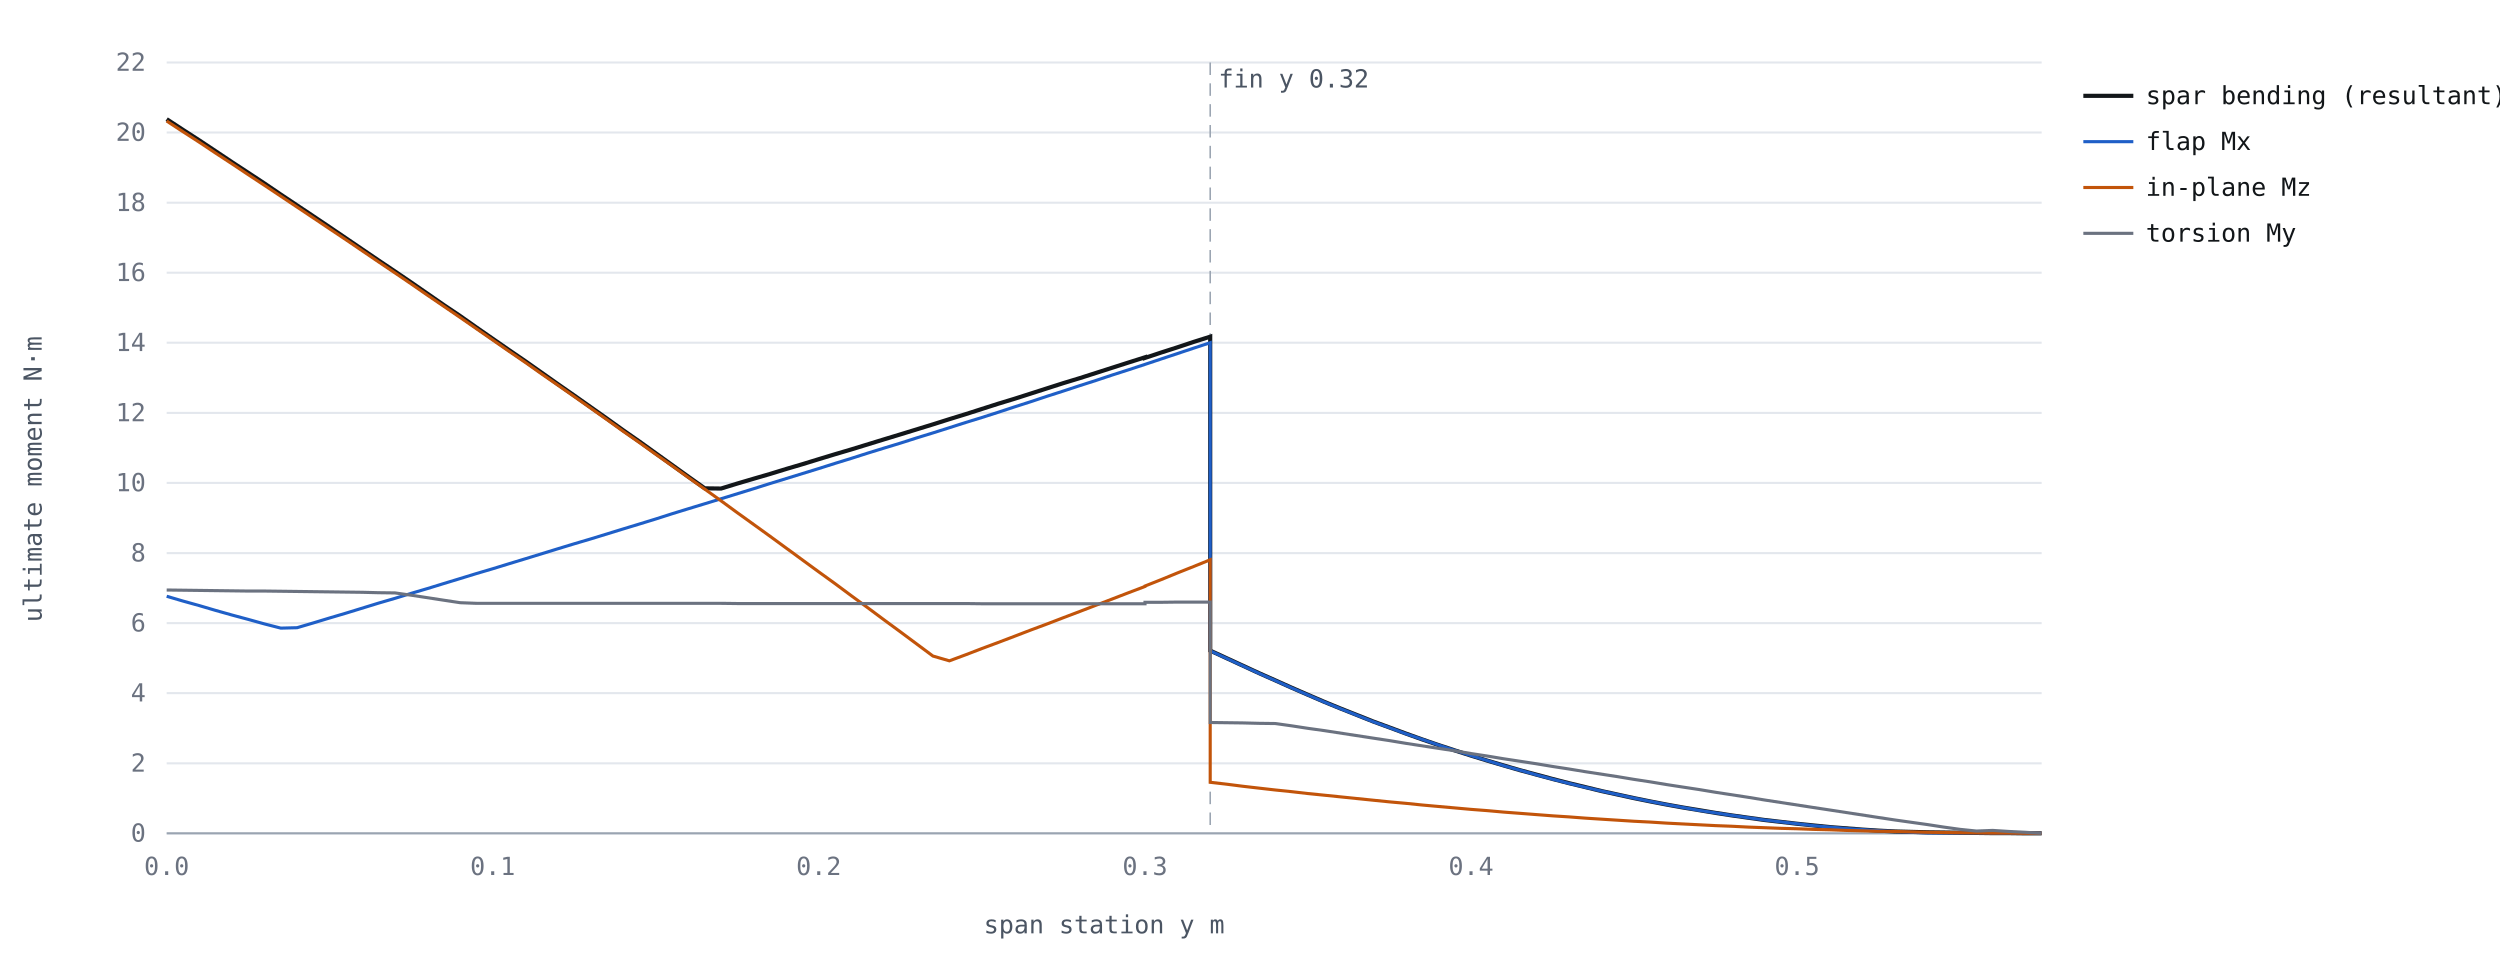
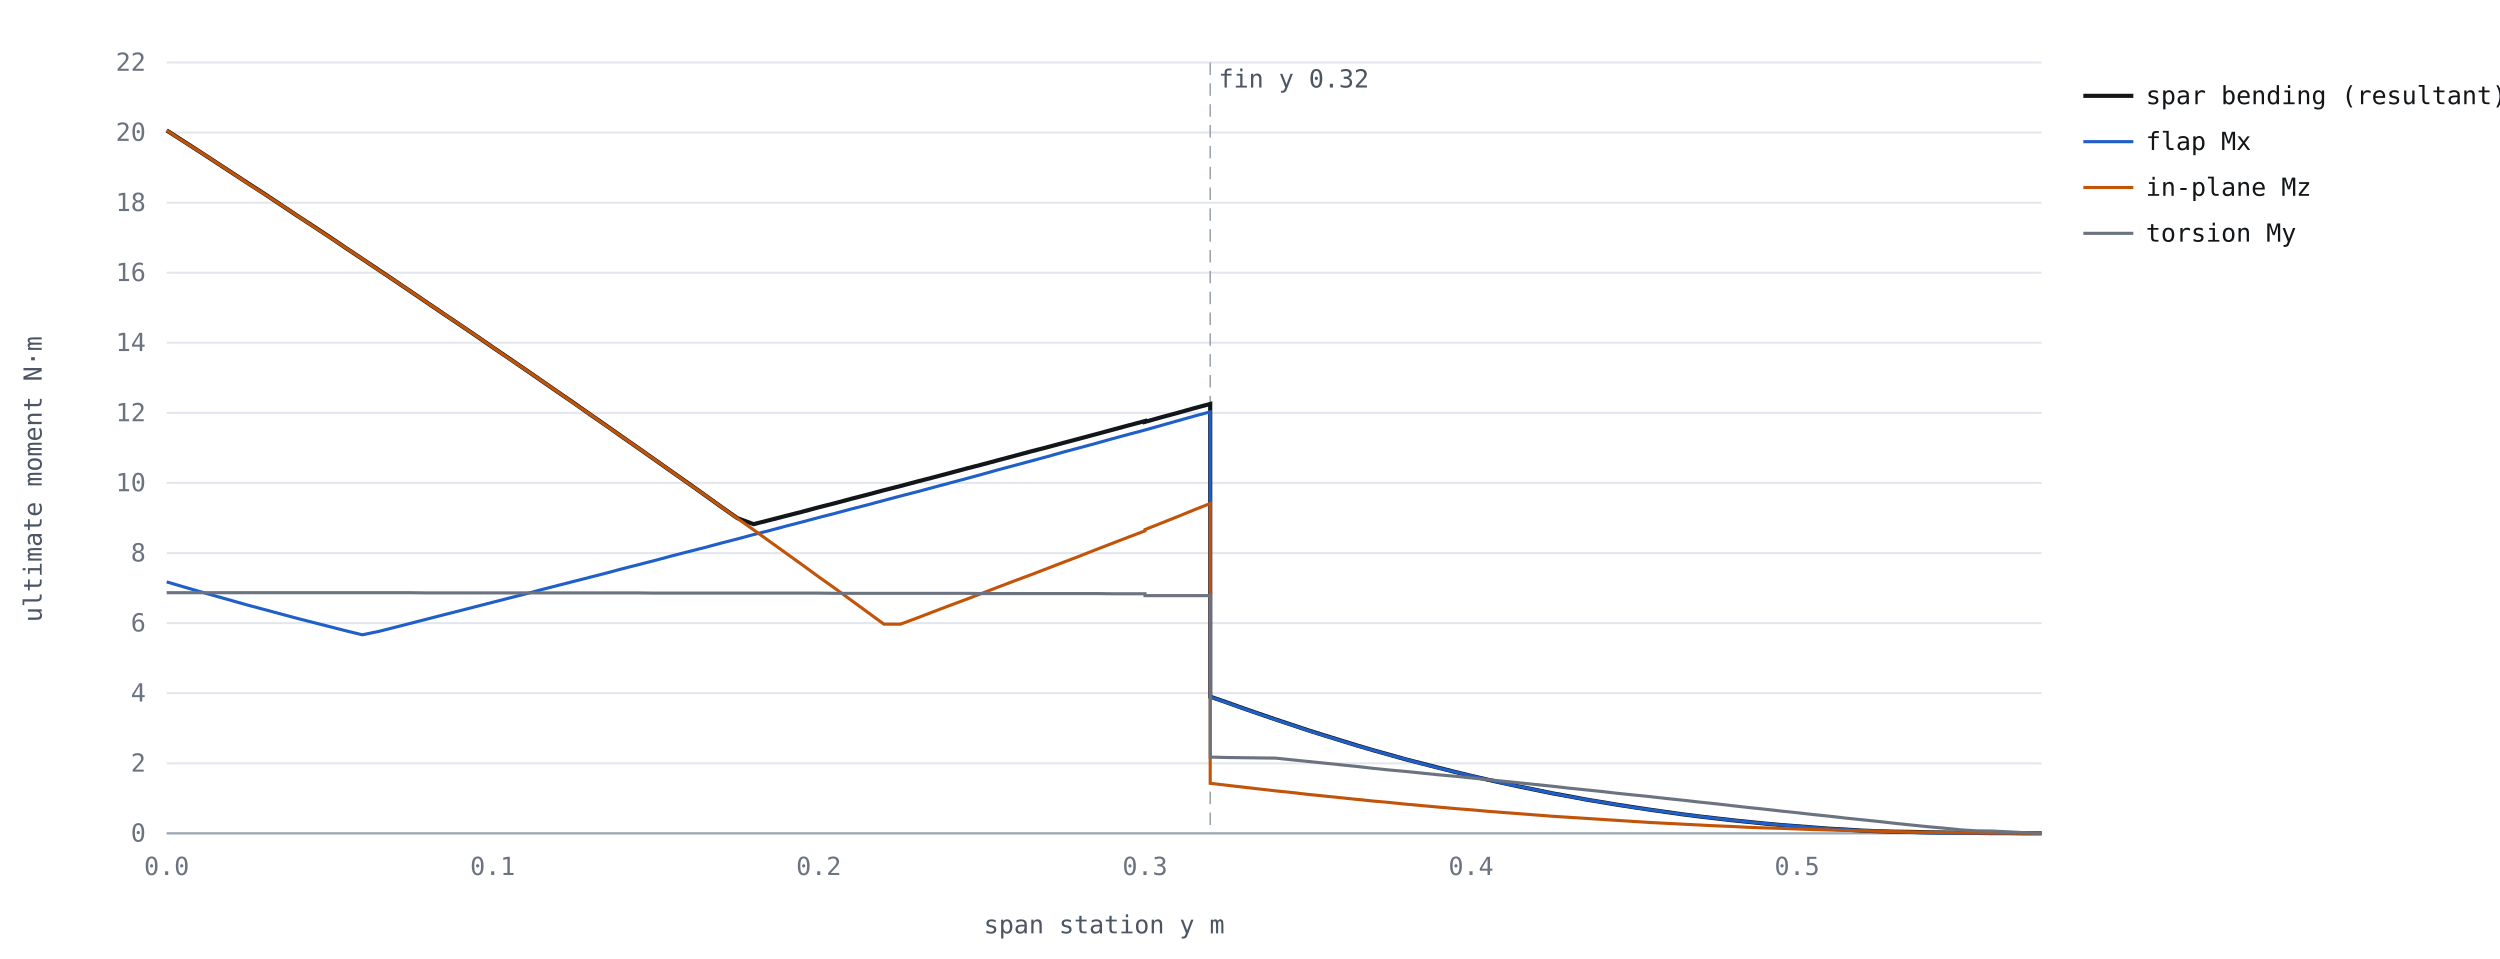
<svg xmlns="http://www.w3.org/2000/svg" viewBox="0 0 1200 460" width="1200" height="460">
  <line x1="80" y1="400.0" x2="980" y2="400.0" stroke="#E3E7ED" stroke-width="1" />
  <text x="70" y="404.0" text-anchor="end" fill="#6B7280" font-family="IBM Plex Mono, monospace" font-size="12">0</text>
  <line x1="80" y1="366.4" x2="980" y2="366.4" stroke="#E3E7ED" stroke-width="1" />
  <text x="70" y="370.4" text-anchor="end" fill="#6B7280" font-family="IBM Plex Mono, monospace" font-size="12">2</text>
  <line x1="80" y1="332.7" x2="980" y2="332.7" stroke="#E3E7ED" stroke-width="1" />
  <text x="70" y="336.7" text-anchor="end" fill="#6B7280" font-family="IBM Plex Mono, monospace" font-size="12">4</text>
  <line x1="80" y1="299.1" x2="980" y2="299.1" stroke="#E3E7ED" stroke-width="1" />
  <text x="70" y="303.1" text-anchor="end" fill="#6B7280" font-family="IBM Plex Mono, monospace" font-size="12">6</text>
  <line x1="80" y1="265.5" x2="980" y2="265.5" stroke="#E3E7ED" stroke-width="1" />
  <text x="70" y="269.5" text-anchor="end" fill="#6B7280" font-family="IBM Plex Mono, monospace" font-size="12">8</text>
  <line x1="80" y1="231.8" x2="980" y2="231.8" stroke="#E3E7ED" stroke-width="1" />
  <text x="70" y="235.8" text-anchor="end" fill="#6B7280" font-family="IBM Plex Mono, monospace" font-size="12">10</text>
  <line x1="80" y1="198.2" x2="980" y2="198.2" stroke="#E3E7ED" stroke-width="1" />
  <text x="70" y="202.2" text-anchor="end" fill="#6B7280" font-family="IBM Plex Mono, monospace" font-size="12">12</text>
  <line x1="80" y1="164.5" x2="980" y2="164.5" stroke="#E3E7ED" stroke-width="1" />
  <text x="70" y="168.5" text-anchor="end" fill="#6B7280" font-family="IBM Plex Mono, monospace" font-size="12">14</text>
  <line x1="80" y1="130.9" x2="980" y2="130.9" stroke="#E3E7ED" stroke-width="1" />
  <text x="70" y="134.9" text-anchor="end" fill="#6B7280" font-family="IBM Plex Mono, monospace" font-size="12">16</text>
  <line x1="80" y1="97.3" x2="980" y2="97.3" stroke="#E3E7ED" stroke-width="1" />
  <text x="70" y="101.3" text-anchor="end" fill="#6B7280" font-family="IBM Plex Mono, monospace" font-size="12">18</text>
  <line x1="80" y1="63.6" x2="980" y2="63.6" stroke="#E3E7ED" stroke-width="1" />
  <text x="70" y="67.6" text-anchor="end" fill="#6B7280" font-family="IBM Plex Mono, monospace" font-size="12">20</text>
  <line x1="80" y1="30.0" x2="980" y2="30.0" stroke="#E3E7ED" stroke-width="1" />
  <text x="70" y="34.0" text-anchor="end" fill="#6B7280" font-family="IBM Plex Mono, monospace" font-size="12">22</text>
  <text x="80.0" y="420" text-anchor="middle" fill="#6B7280" font-family="IBM Plex Mono, monospace" font-size="12">0.0</text>
  <text x="236.5" y="420" text-anchor="middle" fill="#6B7280" font-family="IBM Plex Mono, monospace" font-size="12">0.1</text>
  <text x="393.0" y="420" text-anchor="middle" fill="#6B7280" font-family="IBM Plex Mono, monospace" font-size="12">0.2</text>
  <text x="549.6" y="420" text-anchor="middle" fill="#6B7280" font-family="IBM Plex Mono, monospace" font-size="12">0.3</text>
  <text x="706.1" y="420" text-anchor="middle" fill="#6B7280" font-family="IBM Plex Mono, monospace" font-size="12">0.4</text>
  <text x="862.6" y="420" text-anchor="middle" fill="#6B7280" font-family="IBM Plex Mono, monospace" font-size="12">0.5</text>
  <line x1="80" y1="400.0" x2="980" y2="400.0" stroke="#9AA4B1" />
  <line x1="580.9" y1="30" x2="580.9" y2="400" stroke="#9AA4B1" stroke-dasharray="6 4" stroke-width="0.75" />
  <text x="584.9" y="42" fill="#4B5563" font-family="IBM Plex Mono, monospace" font-size="12">fin y 0.32</text>
  <text x="530.0" y="448" text-anchor="middle" fill="#4B5563" font-family="IBM Plex Mono, monospace" font-size="12">span station y m</text>
  <text x="20" y="230.0" fill="#4B5563" font-family="IBM Plex Mono, monospace" font-size="12" transform="rotate(-90 20 230.0)" text-anchor="middle">ultimate moment N·m</text>
-   <path d="M80.0,57.2 L87.8,62.3 L95.7,67.4 L103.5,72.6 L111.3,77.8 L119.1,82.9 L127.0,88.1 L134.8,93.4 L142.6,98.6 L150.4,103.8 L158.3,109.1 L166.1,114.4 L173.9,119.7 L181.7,125.0 L189.6,130.3 L197.4,135.6 L205.2,141.0 L213.0,146.4 L220.9,151.7 L228.7,157.2 L236.5,162.6 L244.3,168.0 L252.2,173.4 L260.0,178.9 L267.8,184.4 L275.7,189.9 L283.5,195.4 L291.3,200.9 L299.1,206.5 L307.0,212.0 L314.8,217.6 L322.6,223.2 L330.4,228.8 L338.3,234.4 L346.1,234.5 L353.9,232.1 L361.7,229.8 L369.6,227.5 L377.4,225.1 L385.2,222.8 L393.0,220.4 L400.9,218.0 L408.7,215.7 L416.5,213.3 L424.3,210.9 L432.2,208.5 L440.0,206.1 L447.8,203.7 L455.7,201.2 L463.5,198.8 L471.3,196.3 L479.1,193.8 L487.0,191.4 L494.8,188.9 L502.6,186.4 L510.4,183.9 L518.3,181.5 L526.1,179.0 L533.9,176.5 L541.7,174.0 L549.6,171.5 L549.6,171.8 L549.6,171.8 L557.4,169.2 L565.2,166.7 L573.0,164.1 L580.9,161.6 L580.9,312.3 L580.9,312.3 L588.7,315.9 L596.5,319.5 L604.3,323.1 L612.2,326.6 L620.0,330.1 L627.8,333.5 L635.7,336.9 L643.5,340.1 L651.3,343.2 L659.1,346.3 L667.0,349.2 L674.8,352.1 L682.6,354.9 L690.4,357.6 L698.3,360.2 L706.1,362.7 L713.9,365.1 L721.7,367.4 L729.6,369.7 L737.4,371.8 L745.2,373.9 L753.0,375.9 L760.9,377.8 L768.7,379.7 L776.5,381.4 L784.3,383.1 L792.2,384.7 L800.0,386.2 L807.8,387.6 L815.7,388.9 L823.5,390.2 L831.3,391.4 L839.1,392.5 L847.0,393.6 L854.8,394.5 L862.6,395.4 L870.4,396.2 L878.3,397.0 L886.1,397.6 L893.9,398.2 L901.7,398.7 L909.6,399.1 L917.4,399.3 L925.2,399.5 L933.0,399.6 L940.9,399.7 L948.7,399.8 L956.5,399.9 L964.3,399.9 L972.2,400.0 L980.0,400.0" fill="none" stroke="#121619" stroke-width="2" />
+   <path d="M80.0,62.6 L87.8,67.6 L95.7,72.7 L103.5,77.8 L111.3,82.9 L119.1,88.0 L127.0,93.1 L134.8,98.3 L142.6,103.5 L150.4,108.6 L158.3,113.8 L166.1,119.1 L173.9,124.3 L181.7,129.5 L189.6,134.8 L197.4,140.1 L205.2,145.4 L213.0,150.7 L220.9,156.0 L228.7,161.3 L236.5,166.7 L244.3,172.0 L252.2,177.4 L260.0,182.8 L267.8,188.2 L275.7,193.6 L283.5,199.1 L291.3,204.5 L299.1,210.0 L307.0,215.5 L314.8,221.0 L322.6,226.5 L330.4,232.0 L338.3,237.6 L346.1,243.2 L353.9,248.7 L361.7,251.6 L369.6,249.6 L377.4,247.6 L385.2,245.6 L393.0,243.5 L400.9,241.5 L408.7,239.4 L416.5,237.4 L424.3,235.3 L432.2,233.3 L440.0,231.2 L447.8,229.2 L455.7,227.1 L463.5,225.0 L471.3,223.0 L479.1,220.9 L487.0,218.8 L494.8,216.7 L502.6,214.7 L510.4,212.6 L518.3,210.5 L526.1,208.4 L533.9,206.3 L541.7,204.2 L549.6,202.1 L549.6,202.5 L549.6,202.5 L557.4,200.3 L565.2,198.2 L573.0,196.0 L580.9,193.9 L580.9,334.4 L580.9,334.4 L588.7,337.1 L596.5,339.9 L604.3,342.6 L612.2,345.3 L620.0,347.9 L627.8,350.5 L635.7,353.0 L643.5,355.4 L651.3,357.8 L659.1,360.1 L667.0,362.3 L674.8,364.5 L682.6,366.5 L690.4,368.5 L698.3,370.5 L706.1,372.4 L713.9,374.2 L721.7,375.9 L729.6,377.6 L737.4,379.2 L745.2,380.8 L753.0,382.2 L760.9,383.7 L768.7,385.0 L776.5,386.3 L784.3,387.5 L792.2,388.7 L800.0,389.8 L807.8,390.9 L815.7,391.9 L823.5,392.8 L831.3,393.7 L839.1,394.5 L847.0,395.3 L854.8,396.0 L862.6,396.6 L870.4,397.2 L878.3,397.8 L886.1,398.2 L893.9,398.7 L901.7,399.0 L909.6,399.2 L917.4,399.3 L925.2,399.5 L933.0,399.6 L940.9,399.7 L948.7,399.8 L956.5,399.9 L964.3,399.9 L972.2,400.0 L980.0,400.0" fill="none" stroke="#121619" stroke-width="2" />
  <line x1="1000" y1="46" x2="1024" y2="46" stroke="#121619" stroke-width="2" />
  <text x="1030" y="50" fill="#121619" font-family="IBM Plex Mono, monospace" font-size="12">spar bending (resultant)</text>
-   <path d="M80.0,286.2 L87.8,288.5 L95.7,290.7 L103.5,293.0 L111.3,295.2 L119.1,297.3 L127.0,299.5 L134.8,301.5 L142.6,301.3 L150.4,299.0 L158.3,296.6 L166.1,294.3 L173.9,291.9 L181.7,289.5 L189.6,287.2 L197.4,284.8 L205.2,282.5 L213.0,280.1 L220.9,277.7 L228.7,275.3 L236.5,273.0 L244.3,270.6 L252.2,268.2 L260.0,265.8 L267.8,263.4 L275.7,261.0 L283.5,258.7 L291.3,256.3 L299.1,253.9 L307.0,251.5 L314.8,249.1 L322.6,246.6 L330.4,244.2 L338.3,241.8 L346.1,239.4 L353.9,237.0 L361.7,234.6 L369.6,232.1 L377.4,229.7 L385.2,227.3 L393.0,224.9 L400.9,222.4 L408.7,220.0 L416.5,217.5 L424.3,215.1 L432.2,212.7 L440.0,210.2 L447.8,207.8 L455.7,205.3 L463.5,202.8 L471.3,200.4 L479.1,197.9 L487.0,195.3 L494.8,192.8 L502.6,190.2 L510.4,187.7 L518.3,185.1 L526.1,182.6 L533.9,180.0 L541.7,177.5 L549.6,174.9 L549.6,174.9 L549.6,174.9 L557.4,172.3 L565.2,169.7 L573.0,167.1 L580.9,164.5 L580.9,312.4 L580.9,312.4 L588.7,316.0 L596.5,319.6 L604.3,323.2 L612.2,326.7 L620.0,330.2 L627.8,333.6 L635.7,337.0 L643.5,340.2 L651.3,343.3 L659.1,346.4 L667.0,349.3 L674.8,352.2 L682.6,354.9 L690.4,357.6 L698.3,360.2 L706.1,362.7 L713.9,365.1 L721.7,367.5 L729.6,369.7 L737.4,371.9 L745.2,374.0 L753.0,376.0 L760.9,377.9 L768.7,379.7 L776.5,381.4 L784.3,383.1 L792.2,384.7 L800.0,386.2 L807.8,387.6 L815.7,389.0 L823.5,390.2 L831.3,391.4 L839.1,392.5 L847.0,393.6 L854.8,394.5 L862.6,395.4 L870.4,396.3 L878.3,397.0 L886.1,397.7 L893.9,398.2 L901.7,398.7 L909.6,399.1 L917.4,399.5 L925.2,399.8 L933.0,399.8 L940.9,399.8 L948.7,399.8 L956.5,399.9 L964.3,399.9 L972.2,400.0 L980.0,400.0" fill="none" stroke="#1F5FC7" stroke-width="1.5" />
+   <path d="M80.0,279.3 L87.8,281.6 L95.7,283.9 L103.5,286.1 L111.3,288.3 L119.1,290.5 L127.0,292.6 L134.8,294.7 L142.6,296.8 L150.4,298.8 L158.3,300.8 L166.1,302.8 L173.9,304.7 L181.7,303.1 L189.6,301.1 L197.4,299.1 L205.2,297.1 L213.0,295.1 L220.9,293.1 L228.7,291.1 L236.5,289.1 L244.3,287.1 L252.2,285.1 L260.0,283.0 L267.8,281.0 L275.7,279.0 L283.5,277.0 L291.3,275.0 L299.1,272.9 L307.0,270.9 L314.8,268.9 L322.6,266.8 L330.4,264.8 L338.3,262.8 L346.1,260.7 L353.9,258.7 L361.7,256.6 L369.6,254.6 L377.4,252.5 L385.2,250.5 L393.0,248.4 L400.9,246.4 L408.7,244.3 L416.5,242.3 L424.3,240.2 L432.2,238.1 L440.0,236.1 L447.8,234.0 L455.7,231.9 L463.5,229.8 L471.3,227.7 L479.1,225.5 L487.0,223.4 L494.8,221.3 L502.6,219.2 L510.4,217.0 L518.3,214.9 L526.1,212.8 L533.9,210.6 L541.7,208.5 L549.6,206.4 L549.6,206.4 L549.6,206.4 L557.4,204.2 L565.2,202.0 L573.0,199.8 L580.9,197.7 L580.9,334.5 L580.9,334.5 L588.7,337.2 L596.5,340.0 L604.3,342.7 L612.2,345.4 L620.0,348.0 L627.8,350.6 L635.7,353.1 L643.5,355.5 L651.3,357.9 L659.1,360.1 L667.0,362.4 L674.8,364.5 L682.6,366.6 L690.4,368.6 L698.3,370.5 L706.1,372.4 L713.9,374.2 L721.7,376.0 L729.6,377.6 L737.4,379.2 L745.2,380.8 L753.0,382.3 L760.9,383.7 L768.7,385.0 L776.5,386.3 L784.3,387.6 L792.2,388.7 L800.0,389.8 L807.8,390.9 L815.7,391.9 L823.5,392.8 L831.3,393.7 L839.1,394.5 L847.0,395.3 L854.8,396.0 L862.6,396.6 L870.4,397.2 L878.3,397.8 L886.1,398.2 L893.9,398.7 L901.7,399.0 L909.6,399.3 L917.4,399.6 L925.2,399.8 L933.0,399.9 L940.9,399.9 L948.7,399.9 L956.5,399.9 L964.3,400.0 L972.2,400.0 L980.0,400.0" fill="none" stroke="#1F5FC7" stroke-width="1.5" />
  <line x1="1000" y1="68" x2="1024" y2="68" stroke="#1F5FC7" stroke-width="1.5" />
  <text x="1030" y="72" fill="#121619" font-family="IBM Plex Mono, monospace" font-size="12">flap Mx</text>
-   <path d="M80.0,58.1 L87.8,63.2 L95.7,68.3 L103.5,73.5 L111.3,78.6 L119.1,83.8 L127.0,89.0 L134.8,94.2 L142.6,99.4 L150.4,104.6 L158.3,109.9 L166.1,115.1 L173.9,120.4 L181.7,125.7 L189.6,131.0 L197.4,136.3 L205.2,141.7 L213.0,147.0 L220.9,152.4 L228.7,157.8 L236.5,163.2 L244.3,168.6 L252.2,174.0 L260.0,179.5 L267.8,184.9 L275.7,190.4 L283.5,195.9 L291.3,201.4 L299.1,207.0 L307.0,212.5 L314.8,218.1 L322.6,223.6 L330.4,229.2 L338.3,234.8 L346.1,240.4 L353.9,246.1 L361.7,251.7 L369.6,257.4 L377.4,263.1 L385.2,268.8 L393.0,274.5 L400.9,280.2 L408.7,286.0 L416.5,291.7 L424.3,297.5 L432.2,303.3 L440.0,309.1 L447.8,314.9 L455.7,317.2 L463.5,314.3 L471.3,311.3 L479.1,308.4 L487.0,305.4 L494.8,302.4 L502.6,299.5 L510.4,296.5 L518.3,293.5 L526.1,290.5 L533.9,287.5 L541.7,284.5 L549.6,281.5 L549.6,281.3 L549.6,281.3 L557.4,278.2 L565.2,275.0 L573.0,271.9 L580.9,268.7 L580.9,375.5 L580.9,375.5 L588.7,376.4 L596.5,377.4 L604.3,378.3 L612.2,379.2 L620.0,380.0 L627.8,380.9 L635.7,381.7 L643.5,382.5 L651.3,383.3 L659.1,384.1 L667.0,384.9 L674.8,385.6 L682.6,386.4 L690.4,387.1 L698.3,387.8 L706.1,388.5 L713.9,389.1 L721.7,389.8 L729.6,390.4 L737.4,391.0 L745.2,391.6 L753.0,392.1 L760.9,392.7 L768.7,393.2 L776.5,393.7 L784.3,394.2 L792.2,394.6 L800.0,395.1 L807.8,395.5 L815.7,395.9 L823.5,396.3 L831.3,396.6 L839.1,397.0 L847.0,397.3 L854.8,397.6 L862.6,397.8 L870.4,398.1 L878.3,398.3 L886.1,398.6 L893.9,398.8 L901.7,399.0 L909.6,399.1 L917.4,399.3 L925.2,399.5 L933.0,399.6 L940.9,399.7 L948.7,399.8 L956.5,399.9 L964.3,399.9 L972.2,400.0 L980.0,400.0" fill="none" stroke="#C2540A" stroke-width="1.5" />
+   <path d="M80.0,62.6 L87.8,67.7 L95.7,72.7 L103.5,77.8 L111.3,82.9 L119.1,88.1 L127.0,93.2 L134.8,98.3 L142.6,103.5 L150.4,108.7 L158.3,113.9 L166.1,119.1 L173.9,124.3 L181.7,129.6 L189.6,134.8 L197.4,140.1 L205.2,145.4 L213.0,150.7 L220.9,156.0 L228.7,161.3 L236.5,166.7 L244.3,172.1 L252.2,177.4 L260.0,182.8 L267.8,188.2 L275.7,193.7 L283.5,199.1 L291.3,204.6 L299.1,210.0 L307.0,215.5 L314.8,221.0 L322.6,226.5 L330.4,232.1 L338.3,237.6 L346.1,243.2 L353.9,248.8 L361.7,254.3 L369.6,260.0 L377.4,265.6 L385.2,271.2 L393.0,276.9 L400.9,282.5 L408.7,288.2 L416.5,293.9 L424.3,299.6 L432.2,299.6 L440.0,296.7 L447.8,293.7 L455.7,290.7 L463.5,287.8 L471.3,284.8 L479.1,281.8 L487.0,278.8 L494.8,275.9 L502.6,272.9 L510.4,269.9 L518.3,266.9 L526.1,263.8 L533.9,260.8 L541.7,257.8 L549.6,254.8 L549.6,254.2 L549.6,254.2 L557.4,251.1 L565.2,248.0 L573.0,244.8 L580.9,241.7 L580.9,376.0 L580.9,376.0 L588.7,376.9 L596.5,377.8 L604.3,378.7 L612.2,379.6 L620.0,380.4 L627.8,381.3 L635.7,382.1 L643.5,382.9 L651.3,383.7 L659.1,384.5 L667.0,385.2 L674.8,386.0 L682.6,386.7 L690.4,387.4 L698.3,388.1 L706.1,388.7 L713.9,389.4 L721.7,390.0 L729.6,390.6 L737.4,391.2 L745.2,391.8 L753.0,392.3 L760.9,392.8 L768.7,393.3 L776.5,393.8 L784.3,394.3 L792.2,394.8 L800.0,395.2 L807.8,395.6 L815.7,396.0 L823.5,396.4 L831.3,396.7 L839.1,397.1 L847.0,397.4 L854.8,397.6 L862.6,397.9 L870.4,398.2 L878.3,398.4 L886.1,398.6 L893.9,398.8 L901.7,399.0 L909.6,399.2 L917.4,399.3 L925.2,399.5 L933.0,399.6 L940.9,399.7 L948.7,399.8 L956.5,399.9 L964.3,399.9 L972.2,400.0 L980.0,400.0" fill="none" stroke="#C2540A" stroke-width="1.5" />
  <line x1="1000" y1="90" x2="1024" y2="90" stroke="#C2540A" stroke-width="1.5" />
  <text x="1030" y="94" fill="#121619" font-family="IBM Plex Mono, monospace" font-size="12">in-plane Mz</text>
-   <path d="M80.0,283.2 L87.8,283.3 L95.7,283.4 L103.5,283.5 L111.3,283.6 L119.1,283.7 L127.0,283.7 L134.8,283.8 L142.6,283.9 L150.4,284.0 L158.3,284.1 L166.1,284.2 L173.9,284.3 L181.7,284.5 L189.6,284.6 L197.4,285.7 L205.2,286.9 L213.0,288.1 L220.9,289.3 L228.7,289.6 L236.5,289.6 L244.3,289.6 L252.2,289.6 L260.0,289.6 L267.8,289.6 L275.7,289.6 L283.5,289.6 L291.3,289.6 L299.1,289.6 L307.0,289.6 L314.8,289.6 L322.6,289.6 L330.4,289.6 L338.3,289.6 L346.1,289.6 L353.9,289.7 L361.7,289.7 L369.6,289.7 L377.4,289.7 L385.2,289.7 L393.0,289.7 L400.9,289.7 L408.7,289.7 L416.5,289.7 L424.3,289.7 L432.2,289.7 L440.0,289.7 L447.8,289.7 L455.7,289.7 L463.5,289.7 L471.3,289.8 L479.1,289.8 L487.0,289.8 L494.8,289.8 L502.6,289.8 L510.4,289.8 L518.3,289.8 L526.1,289.8 L533.9,289.8 L541.7,289.8 L549.6,289.8 L549.6,289.1 L549.6,289.1 L557.4,289.1 L565.2,289.0 L573.0,289.0 L580.9,289.0 L580.9,346.8 L580.9,346.8 L588.7,346.9 L596.5,347.0 L604.3,347.2 L612.2,347.3 L620.0,348.4 L627.8,349.6 L635.7,350.7 L643.5,351.9 L651.3,353.1 L659.1,354.3 L667.0,355.5 L674.8,356.8 L682.6,358.0 L690.4,359.2 L698.3,360.4 L706.1,361.7 L713.9,362.9 L721.7,364.2 L729.6,365.4 L737.4,366.6 L745.2,367.9 L753.0,369.1 L760.9,370.4 L768.7,371.6 L776.5,372.8 L784.3,374.1 L792.2,375.3 L800.0,376.6 L807.8,377.8 L815.7,379.0 L823.5,380.3 L831.3,381.5 L839.1,382.7 L847.0,384.0 L854.8,385.2 L862.6,386.4 L870.4,387.6 L878.3,388.8 L886.1,390.0 L893.9,391.2 L901.7,392.4 L909.6,393.6 L917.4,394.7 L925.2,395.8 L933.0,397.0 L940.9,398.1 L948.7,398.9 L956.5,398.6 L964.3,399.1 L972.2,399.5 L980.0,400.0" fill="none" stroke="#6B7280" stroke-width="1.5" />
+   <path d="M80.0,284.5 L87.8,284.5 L95.7,284.5 L103.5,284.5 L111.3,284.5 L119.1,284.5 L127.0,284.5 L134.8,284.5 L142.6,284.5 L150.4,284.5 L158.3,284.5 L166.1,284.5 L173.9,284.5 L181.7,284.5 L189.6,284.5 L197.4,284.5 L205.2,284.6 L213.0,284.6 L220.9,284.6 L228.7,284.6 L236.5,284.6 L244.3,284.6 L252.2,284.6 L260.0,284.6 L267.8,284.6 L275.7,284.6 L283.5,284.6 L291.3,284.6 L299.1,284.6 L307.0,284.6 L314.8,284.7 L322.6,284.7 L330.4,284.7 L338.3,284.7 L346.1,284.7 L353.9,284.7 L361.7,284.7 L369.6,284.7 L377.4,284.7 L385.2,284.7 L393.0,284.7 L400.9,284.8 L408.7,284.8 L416.5,284.8 L424.3,284.8 L432.2,284.8 L440.0,284.8 L447.8,284.8 L455.7,284.8 L463.5,284.8 L471.3,284.9 L479.1,284.9 L487.0,284.9 L494.8,284.9 L502.6,284.9 L510.4,284.9 L518.3,284.9 L526.1,284.9 L533.9,285.0 L541.7,285.0 L549.6,285.0 L549.6,285.9 L549.6,285.9 L557.4,285.9 L565.2,285.9 L573.0,285.9 L580.9,285.9 L580.9,363.4 L580.9,363.4 L588.7,363.6 L596.5,363.7 L604.3,363.8 L612.2,363.9 L620.0,364.7 L627.8,365.5 L635.7,366.3 L643.5,367.1 L651.3,367.9 L659.1,368.8 L667.0,369.6 L674.8,370.3 L682.6,371.1 L690.4,371.9 L698.3,372.6 L706.1,373.4 L713.9,374.2 L721.7,375.0 L729.6,375.8 L737.4,376.6 L745.2,377.4 L753.0,378.3 L760.9,379.1 L768.7,379.9 L776.5,380.8 L784.3,381.6 L792.2,382.4 L800.0,383.3 L807.8,384.1 L815.7,385.0 L823.5,385.8 L831.3,386.7 L839.1,387.6 L847.0,388.4 L854.8,389.3 L862.6,390.1 L870.4,391.0 L878.3,391.8 L886.1,392.7 L893.9,393.5 L901.7,394.3 L909.6,395.2 L917.4,396.0 L925.2,396.8 L933.0,397.5 L940.9,398.3 L948.7,398.8 L956.5,398.9 L964.3,399.3 L972.2,399.7 L980.0,400.0" fill="none" stroke="#6B7280" stroke-width="1.5" />
  <line x1="1000" y1="112" x2="1024" y2="112" stroke="#6B7280" stroke-width="1.5" />
  <text x="1030" y="116" fill="#121619" font-family="IBM Plex Mono, monospace" font-size="12">torsion My</text>
</svg>
